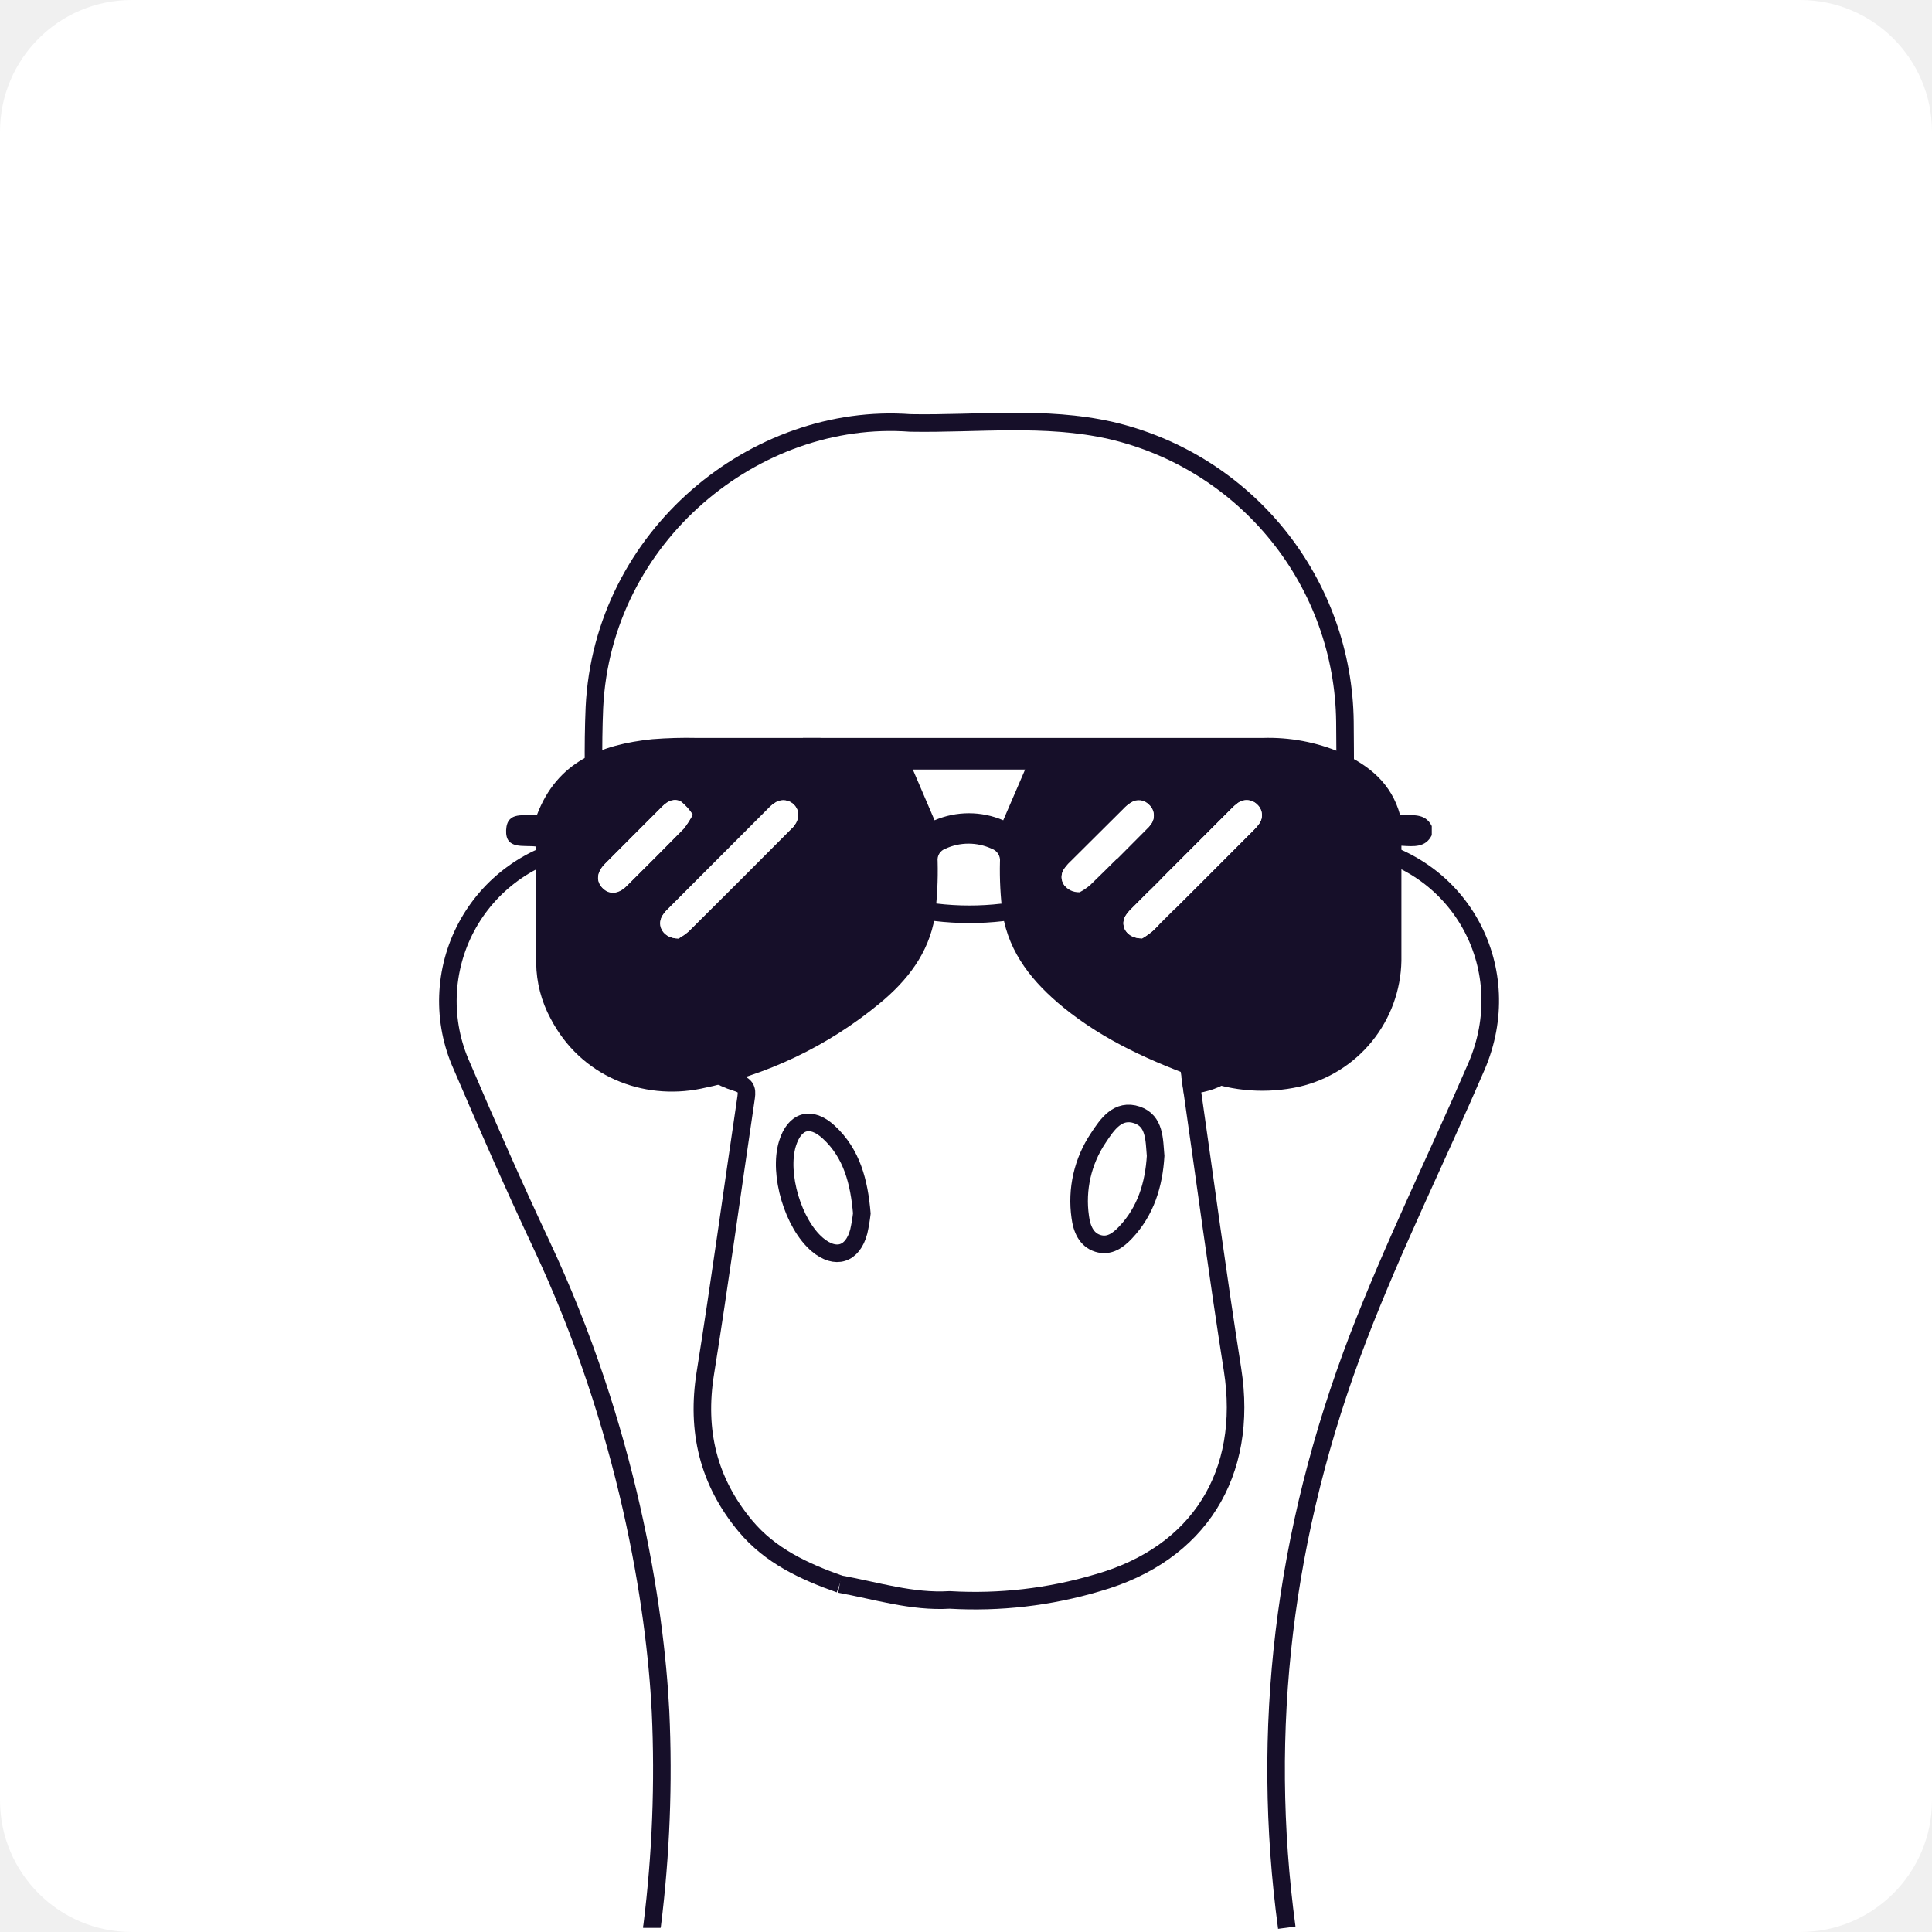
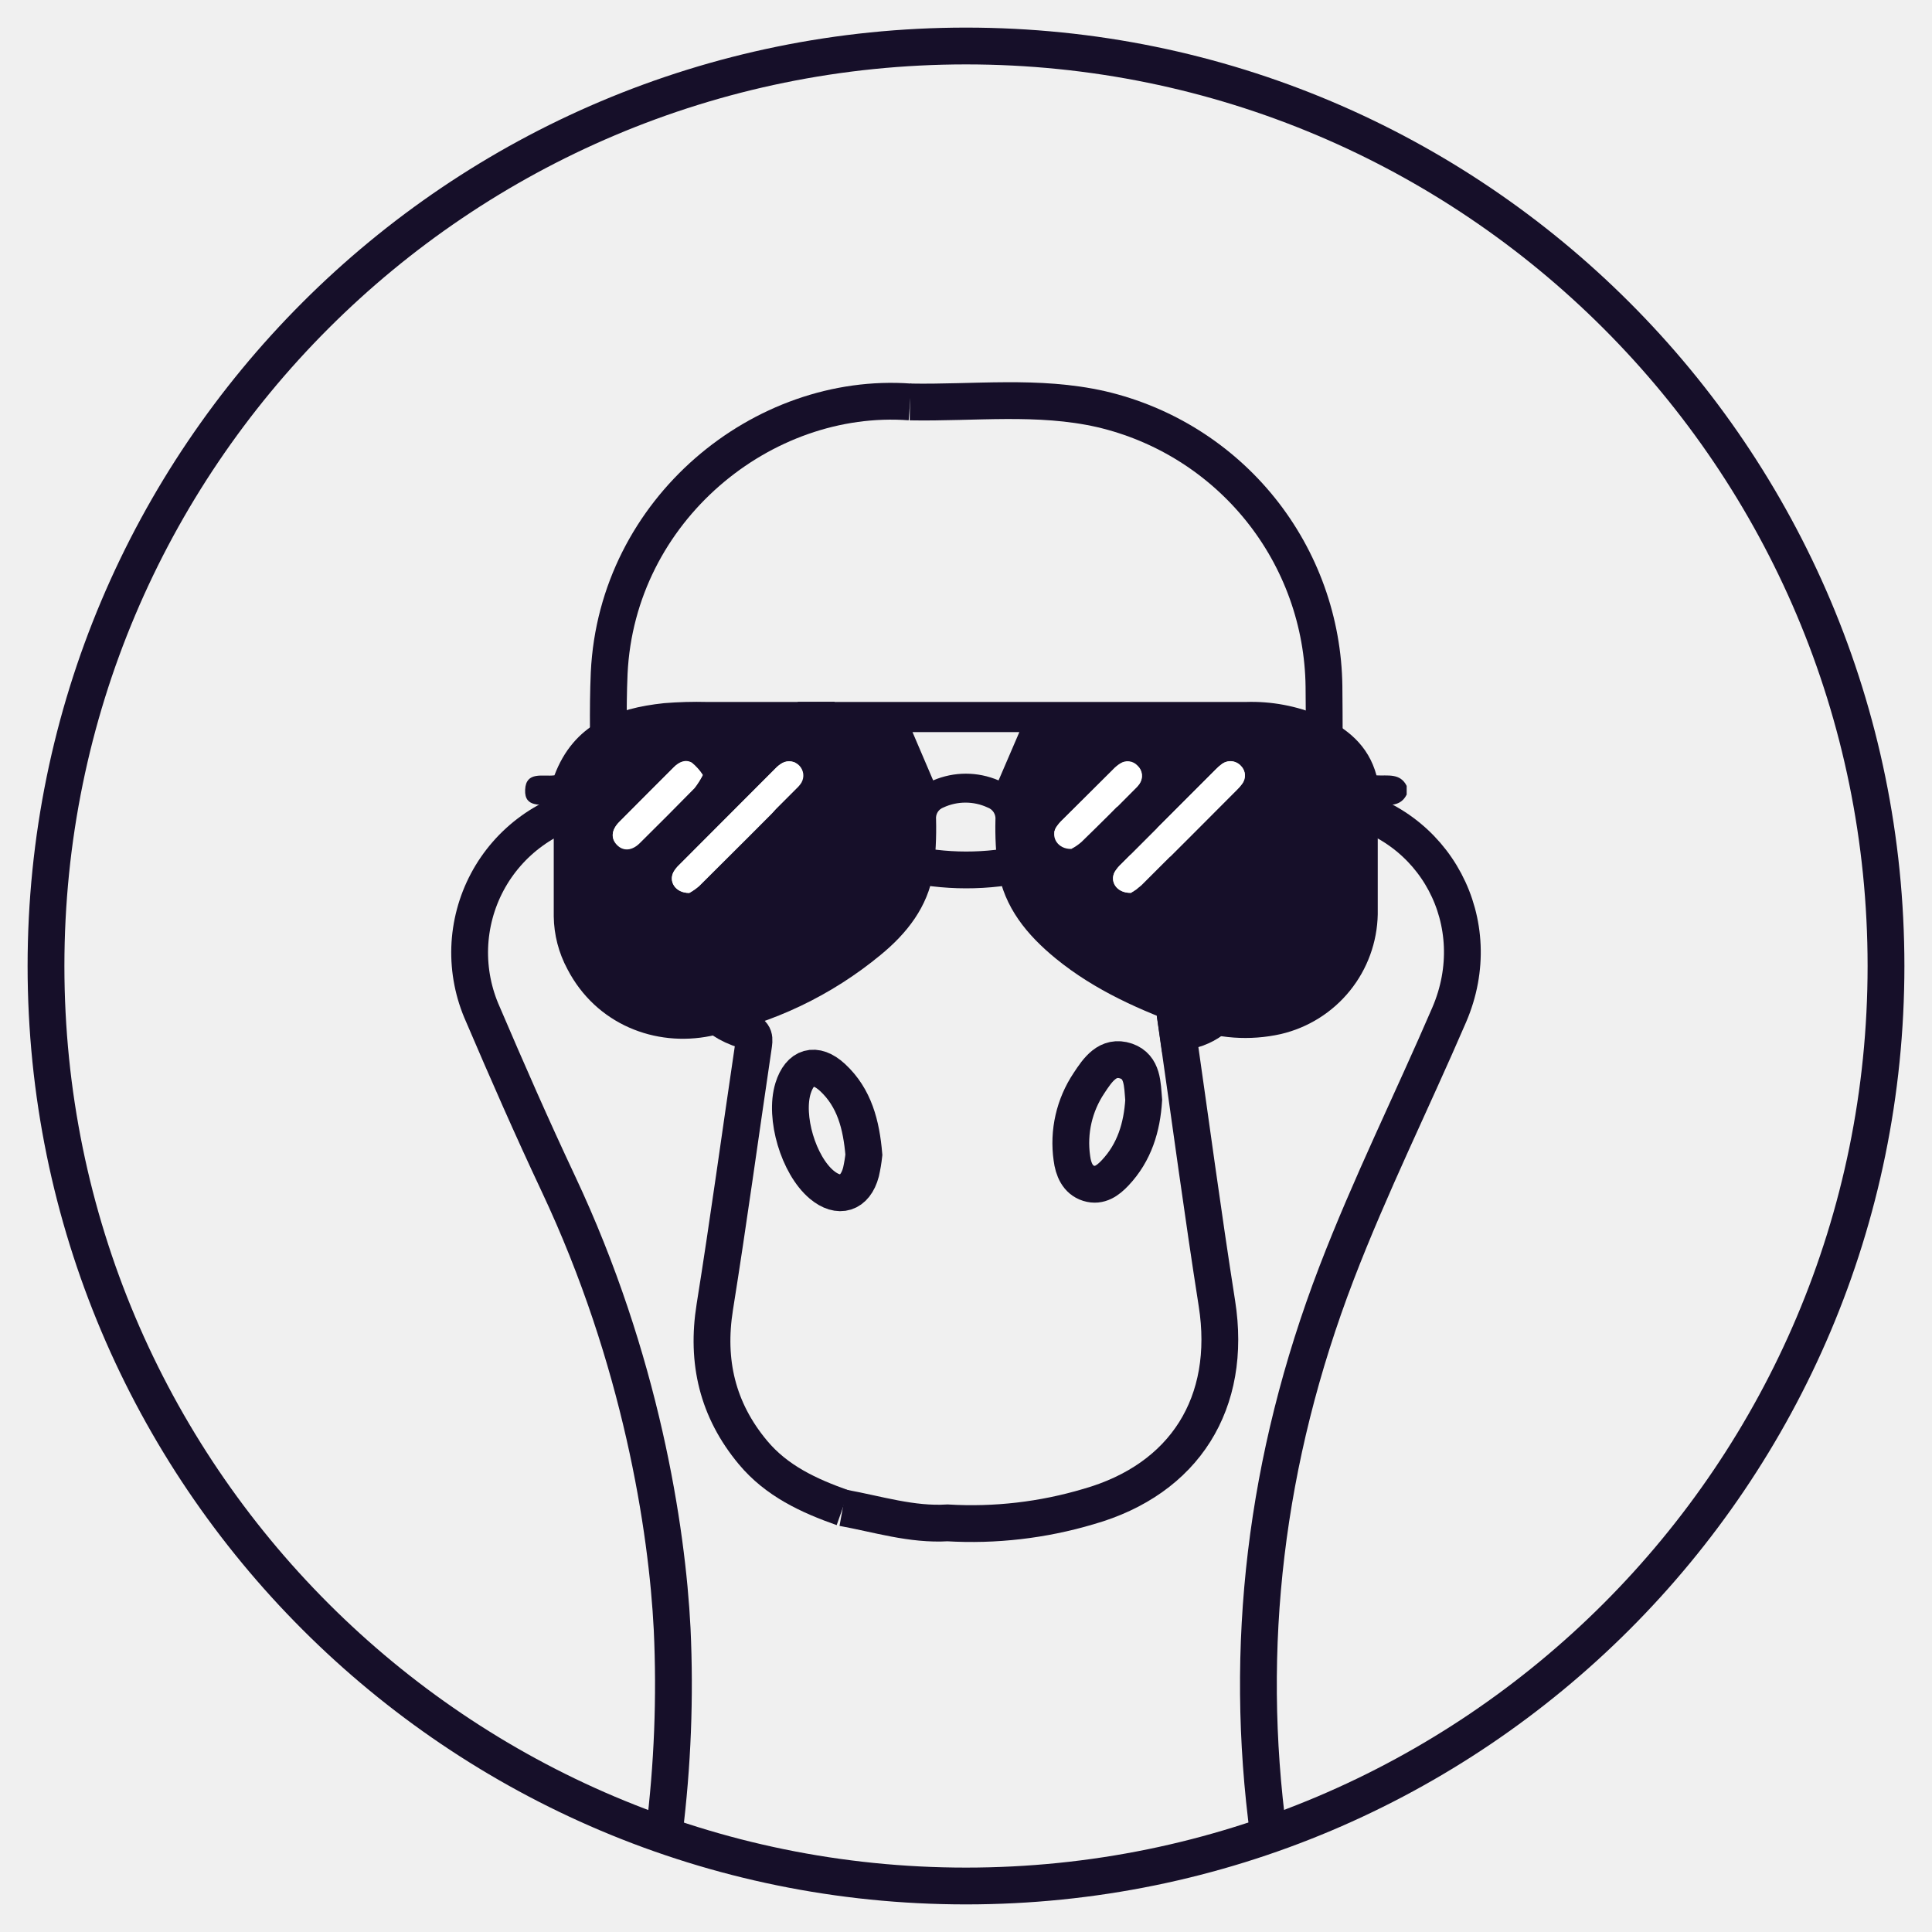
- <svg xmlns="http://www.w3.org/2000/svg" width="220" height="220" viewBox="0 0 220 220" fill="none">
-   <rect x="0.5" y="0.5" width="219" height="219" rx="14.5" fill="white" stroke="white" stroke-linejoin="round" />
-   <path d="M103.654 48.162C111.281 48.3 118.968 47.308 126.51 49.022C134.02 50.771 140.726 54.988 145.555 60.999C150.385 67.009 153.059 74.466 153.15 82.176C153.186 86.23 153.204 90.278 153.15 94.326C153.15 95.589 153.439 96.094 154.81 96.347C166.491 98.458 172.855 110.464 168.121 121.447C163.676 131.757 158.672 141.85 154.654 152.321C146.101 174.631 143.496 197.042 146.528 219.508" stroke="#160F29" stroke-width="2" stroke-miterlimit="10" />
-   <path d="M95.618 180.381C99.774 181.133 103.84 182.444 108.141 182.185C113.825 182.52 119.525 181.861 124.982 180.236C136.537 176.952 142.209 167.798 140.35 155.96C138.654 145.182 137.217 134.361 135.665 123.558C138.943 123.209 141.204 121.555 142.353 118.428C143.911 114.181 140.597 107.932 133.782 108.876C132.868 107.023 133.078 104.948 132.627 102.999C131.701 99.006 128.17 97.526 124.808 99.836C122.458 101.565 119.778 102.793 116.934 103.445C111.955 104.471 106.804 104.313 101.897 102.981C99.753 101.943 97.666 100.789 95.648 99.523C92.64 97.61 89.128 99.156 88.304 102.608C87.942 104.138 87.691 105.692 87.552 107.258C87.438 108.533 86.95 109.02 85.681 108.696C86.132 104.774 87.107 101.045 89.597 97.869C91.684 95.198 92.267 92.052 92.394 88.798C92.454 87.216 92.454 85.635 92.448 84.053" stroke="#160F29" stroke-width="2" stroke-miterlimit="10" />
-   <path d="M92.43 84.029C92.43 85.611 92.43 87.192 92.376 88.774C92.25 92.028 91.666 95.174 89.579 97.845C87.089 101.027 86.114 104.756 85.663 108.672C85.513 108.702 85.369 108.744 85.224 108.768C81.044 109.321 78.421 111.823 78.085 115.577C77.766 119.101 79.889 122.055 83.913 123.282C85.182 123.673 85.062 124.304 84.918 125.273C83.378 135.642 81.97 146.024 80.316 156.369C79.269 162.914 80.641 168.682 84.875 173.764C87.714 177.175 91.564 178.943 95.618 180.381" stroke="#160F29" stroke-width="2" stroke-miterlimit="10" />
-   <path d="M74.229 219.532C74.229 219.447 74.229 219.369 74.259 219.291C75.271 211.197 75.591 203.031 75.215 194.883C74.614 182.937 71.498 162.631 61.603 141.621C58.458 134.932 55.486 128.16 52.581 121.369C51.456 118.869 50.919 116.146 51.01 113.406C51.101 110.667 51.818 107.985 53.105 105.565C54.393 103.146 56.218 101.053 58.44 99.448C60.661 97.843 63.221 96.768 65.922 96.305C67.336 96.04 67.727 95.427 67.685 94.067C67.612 89.574 67.492 85.045 67.685 80.582C68.611 61.016 86.054 46.851 103.66 48.162" stroke="#160F29" stroke-width="2" stroke-miterlimit="10" />
-   <path d="M135.677 123.48C134.991 118.596 133.926 113.754 133.794 108.792C140.609 107.854 143.923 114.103 142.365 118.35C141.216 121.483 138.955 123.137 135.677 123.48Z" stroke="#160F29" stroke-width="2" stroke-miterlimit="10" />
-   <path d="M131.593 131.63C131.394 134.854 130.498 137.886 128.176 140.34C127.334 141.23 126.33 141.994 125.013 141.585C123.695 141.176 123.178 139.901 123.01 138.578C122.56 135.434 123.288 132.236 125.055 129.597C126.083 128.034 127.292 126.217 129.494 126.963C131.509 127.667 131.43 129.754 131.593 131.63Z" stroke="#160F29" stroke-width="2" stroke-miterlimit="10" />
-   <path d="M98.138 138.174C98.059 138.868 97.942 139.557 97.789 140.238C97.097 142.86 95.143 143.468 93.085 141.735C90.313 139.401 88.611 133.663 89.669 130.229C90.481 127.594 92.334 127.035 94.379 128.924C97.013 131.36 97.831 134.59 98.138 138.174Z" stroke="#160F29" stroke-width="2" stroke-miterlimit="10" />
-   <path d="M92.43 84.029C109.548 84.029 126.671 84.029 143.797 84.029C146.861 83.933 149.909 84.505 152.729 85.707C155.911 87.162 158.455 89.207 159.43 92.81C160.753 92.888 162.263 92.504 163.039 94.067V95.102C162.335 96.528 161.006 96.395 159.58 96.305V97.472C159.58 101.454 159.58 105.438 159.58 109.423C159.514 112.759 158.338 115.978 156.238 118.571C154.138 121.164 151.233 122.982 147.983 123.739C144.281 124.563 140.418 124.292 136.868 122.957C131.226 120.924 125.776 118.536 121.085 114.711C117.656 111.908 114.908 108.599 114.174 104.082C113.921 102.11 113.818 100.121 113.867 98.133C113.903 97.816 113.83 97.496 113.66 97.225C113.489 96.955 113.231 96.751 112.929 96.648C112.101 96.264 111.2 96.066 110.288 96.066C109.376 96.066 108.475 96.264 107.648 96.648C107.361 96.75 107.117 96.947 106.957 97.206C106.798 97.465 106.731 97.771 106.769 98.073C106.824 100.198 106.716 102.323 106.445 104.431C105.753 108.557 103.287 111.697 100.141 114.277C94.267 119.13 87.285 122.458 79.817 123.967C73.201 125.315 66.121 122.584 62.693 115.974C61.644 114.034 61.082 111.869 61.056 109.664C61.056 105.273 61.056 100.882 61.056 96.395C59.637 96.209 57.532 96.792 57.634 94.525C57.736 92.257 59.799 92.991 61.141 92.804C63.432 86.711 68.443 84.787 74.259 84.173C75.972 84.037 77.69 83.989 79.408 84.029H92.424M77.242 106.885C77.672 106.65 78.075 106.369 78.445 106.049C82.343 102.184 86.225 98.304 90.09 94.41C90.322 94.2 90.524 93.959 90.692 93.695C90.876 93.374 90.951 93.002 90.906 92.635C90.861 92.269 90.698 91.926 90.441 91.66C90.185 91.394 89.849 91.218 89.485 91.158C89.12 91.099 88.746 91.159 88.418 91.331C88.092 91.518 87.796 91.753 87.54 92.028C83.702 95.862 79.871 99.695 76.046 103.529C75.795 103.762 75.579 104.03 75.402 104.323C74.752 105.472 75.57 106.861 77.249 106.867L77.242 106.885ZM130.029 106.885C130.487 106.622 130.919 106.313 131.316 105.965C135.136 102.176 138.937 98.356 142.744 94.537C142.965 94.325 143.167 94.093 143.346 93.845C143.592 93.528 143.714 93.132 143.687 92.732C143.66 92.331 143.488 91.955 143.202 91.674C142.92 91.368 142.536 91.177 142.123 91.134C141.71 91.092 141.295 91.203 140.958 91.445C140.681 91.647 140.423 91.875 140.188 92.125C136.423 95.886 132.663 99.647 128.91 103.409C128.609 103.685 128.346 104.001 128.128 104.347C127.503 105.502 128.357 106.885 130.035 106.855L130.029 106.885ZM106.421 93.406C107.657 92.878 108.986 92.606 110.33 92.606C111.674 92.606 113.004 92.878 114.24 93.406L116.73 87.632H103.948L106.421 93.406ZM78.879 92.804C78.518 92.244 78.072 91.745 77.555 91.325C76.791 90.898 76.04 91.24 75.426 91.854C73.249 94.043 71.053 96.215 68.882 98.41C67.931 99.373 67.859 100.359 68.617 101.135C69.375 101.911 70.422 101.833 71.342 100.912C73.535 98.739 75.715 96.552 77.88 94.35C78.264 93.852 78.6 93.318 78.885 92.756L78.879 92.804ZM122.931 101.652C123.362 101.43 123.766 101.16 124.134 100.846C126.294 98.735 128.417 96.588 130.546 94.452C130.745 94.273 130.923 94.071 131.076 93.851C131.309 93.525 131.414 93.125 131.37 92.727C131.327 92.328 131.139 91.96 130.841 91.692C130.582 91.41 130.232 91.23 129.853 91.184C129.474 91.138 129.09 91.228 128.772 91.439C128.453 91.641 128.162 91.883 127.906 92.161C125.901 94.166 123.886 96.171 121.861 98.176C121.56 98.455 121.297 98.772 121.079 99.12C120.465 100.227 121.35 101.64 122.937 101.604L122.931 101.652Z" fill="#160F29" />
-   <path d="M77.248 106.867C75.57 106.867 74.752 105.472 75.408 104.305C75.584 104.012 75.801 103.744 76.051 103.511C79.877 99.685 83.7 95.852 87.522 92.01C87.778 91.735 88.074 91.5 88.4 91.313C88.727 91.141 89.102 91.081 89.466 91.14C89.831 91.2 90.167 91.376 90.423 91.642C90.679 91.908 90.842 92.251 90.887 92.618C90.933 92.984 90.857 93.356 90.673 93.677C90.506 93.941 90.304 94.182 90.072 94.392C86.198 98.278 82.317 102.157 78.427 106.031C78.064 106.35 77.669 106.63 77.248 106.867Z" fill="white" />
-   <path d="M130.035 106.855C128.357 106.855 127.503 105.502 128.14 104.329C128.358 103.983 128.621 103.667 128.922 103.391C132.675 99.625 136.435 95.864 140.2 92.107C140.435 91.857 140.693 91.629 140.97 91.427C141.307 91.185 141.722 91.074 142.135 91.116C142.548 91.159 142.932 91.35 143.213 91.656C143.5 91.937 143.672 92.313 143.699 92.714C143.726 93.114 143.604 93.51 143.358 93.827C143.178 94.075 142.977 94.307 142.756 94.519C138.949 98.326 135.147 102.145 131.328 105.947C130.928 106.292 130.495 106.596 130.035 106.855Z" fill="white" />
-   <path d="M78.884 92.756C78.599 93.301 78.265 93.818 77.886 94.302C75.724 96.507 73.545 98.695 71.348 100.864C70.409 101.785 69.369 101.845 68.623 101.087C67.877 100.329 67.937 99.325 68.888 98.362C71.059 96.167 73.254 93.995 75.432 91.806C76.033 91.204 76.797 90.85 77.561 91.277C78.077 91.697 78.524 92.196 78.884 92.756Z" fill="white" />
-   <path d="M122.937 101.604C121.35 101.64 120.465 100.227 121.091 99.066C121.309 98.718 121.572 98.4 121.873 98.121C123.878 96.117 125.893 94.112 127.918 92.106C128.174 91.829 128.465 91.587 128.784 91.385C129.102 91.174 129.486 91.084 129.865 91.13C130.244 91.176 130.595 91.356 130.853 91.637C131.151 91.906 131.339 92.274 131.382 92.672C131.426 93.071 131.321 93.471 131.088 93.797C130.935 94.017 130.757 94.219 130.558 94.398C128.423 96.57 126.306 98.687 124.146 100.78C123.777 101.1 123.371 101.377 122.937 101.604Z" fill="white" />
+ <svg xmlns="http://www.w3.org/2000/svg" width="42" height="42" viewBox="0 0 42 42" fill="none">
+   <path d="M21 41C32.046 41 41 32.046 41 21C41 9.954 32.046 1 21 1C9.954 1 1 9.954 1 21C1 32.046 9.954 41 21 41Z" stroke="#160F29" stroke-width="0.8" stroke-miterlimit="10" />
+   <path d="M19.783 8.738C21.169 8.764 22.567 8.583 23.938 8.895C25.304 9.213 26.523 9.98 27.401 11.072C28.279 12.165 28.765 13.521 28.782 14.923C28.789 15.66 28.792 16.396 28.782 17.132C28.782 17.362 28.835 17.453 29.084 17.499C31.208 17.883 32.365 20.066 31.504 22.063C30.696 23.938 29.786 25.773 29.055 27.677C27.5 31.733 27.027 35.807 27.578 39.892" stroke="#160F29" stroke-width="0.8" stroke-miterlimit="10" />
+   <path d="M18.322 32.778C19.078 32.915 19.817 33.153 20.599 33.106C21.632 33.167 22.669 33.047 23.661 32.752C25.762 32.155 26.793 30.49 26.455 28.338C26.147 26.378 25.885 24.411 25.603 22.447C26.199 22.384 26.61 22.083 26.819 21.514C27.102 20.742 26.5 19.606 25.261 19.777C25.095 19.441 25.133 19.063 25.051 18.709C24.882 17.983 24.24 17.714 23.629 18.134C23.202 18.448 22.715 18.671 22.198 18.79C21.292 18.977 20.356 18.948 19.463 18.706C19.074 18.517 18.694 18.307 18.327 18.077C17.78 17.729 17.142 18.01 16.992 18.638C16.926 18.916 16.881 19.198 16.855 19.483C16.834 19.715 16.746 19.804 16.515 19.745C16.597 19.032 16.774 18.354 17.227 17.776C17.607 17.291 17.713 16.718 17.736 16.127C17.747 15.839 17.747 15.552 17.745 15.264" stroke="#160F29" stroke-width="0.8" stroke-miterlimit="10" />
+   <path d="M17.742 15.26C17.742 15.547 17.742 15.835 17.732 16.122C17.709 16.714 17.603 17.286 17.224 17.772C16.771 18.35 16.594 19.028 16.512 19.74C16.484 19.746 16.458 19.753 16.432 19.758C15.672 19.858 15.195 20.313 15.134 20.996C15.076 21.637 15.462 22.174 16.193 22.397C16.424 22.468 16.402 22.582 16.376 22.759C16.096 24.644 15.84 26.532 15.539 28.413C15.349 29.602 15.598 30.651 16.368 31.575C16.884 32.195 17.584 32.517 18.322 32.778" stroke="#160F29" stroke-width="0.8" stroke-miterlimit="10" />
+   <path d="M14.433 39.897C14.433 39.881 14.433 39.867 14.438 39.853C14.622 38.381 14.681 36.897 14.612 35.415C14.503 33.243 13.936 29.551 12.137 25.731C11.565 24.515 11.025 23.284 10.497 22.049C10.293 21.594 10.195 21.099 10.211 20.601C10.228 20.103 10.358 19.615 10.592 19.175C10.826 18.735 11.158 18.355 11.562 18.063C11.966 17.771 12.431 17.576 12.923 17.492C13.18 17.444 13.251 17.332 13.243 17.085C13.23 16.268 13.208 15.444 13.243 14.633C13.411 11.075 16.583 8.5 19.784 8.738" stroke="#160F29" stroke-width="0.8" stroke-miterlimit="10" />
+   <path d="M25.605 22.433C25.48 21.545 25.287 20.664 25.263 19.762C26.502 19.591 27.104 20.728 26.821 21.5C26.612 22.07 26.201 22.37 25.605 22.433Z" stroke="#160F29" stroke-width="0.8" stroke-miterlimit="10" />
+   <path d="M24.863 23.915C24.826 24.501 24.663 25.052 24.241 25.498C24.088 25.66 23.906 25.799 23.666 25.724C23.427 25.65 23.332 25.418 23.302 25.178C23.22 24.606 23.353 24.025 23.674 23.545C23.861 23.261 24.081 22.93 24.481 23.066C24.847 23.194 24.833 23.573 24.863 23.915Z" stroke="#160F29" stroke-width="0.8" stroke-miterlimit="10" />
+   <path d="M18.78 25.104C18.766 25.23 18.745 25.356 18.717 25.48C18.591 25.956 18.235 26.067 17.861 25.752C17.357 25.327 17.048 24.284 17.24 23.66C17.388 23.181 17.725 23.079 18.097 23.422C18.576 23.865 18.724 24.453 18.78 25.104Z" stroke="#160F29" stroke-width="0.8" stroke-miterlimit="10" />
+   <path d="M17.742 15.26C20.855 15.26 23.968 15.26 27.082 15.26C27.639 15.242 28.193 15.346 28.706 15.565C29.284 15.829 29.747 16.201 29.924 16.856C30.165 16.87 30.439 16.8 30.58 17.085V17.273C30.452 17.532 30.21 17.508 29.951 17.492V17.704C29.951 18.428 29.951 19.152 29.951 19.877C29.939 20.483 29.726 21.069 29.344 21.54C28.962 22.012 28.434 22.342 27.843 22.48C27.17 22.63 26.467 22.58 25.822 22.337C24.796 21.968 23.805 21.534 22.952 20.838C22.329 20.328 21.829 19.727 21.696 18.906C21.65 18.547 21.631 18.186 21.64 17.824C21.646 17.766 21.633 17.708 21.602 17.659C21.571 17.61 21.524 17.573 21.469 17.554C21.319 17.484 21.155 17.448 20.989 17.448C20.823 17.448 20.66 17.484 20.509 17.554C20.457 17.573 20.413 17.608 20.384 17.655C20.355 17.703 20.343 17.758 20.349 17.813C20.359 18.2 20.34 18.586 20.29 18.969C20.165 19.719 19.716 20.29 19.144 20.759C18.076 21.642 16.807 22.247 15.449 22.521C14.246 22.766 12.959 22.27 12.335 21.068C12.145 20.715 12.043 20.322 12.038 19.921C12.038 19.122 12.038 18.324 12.038 17.508C11.78 17.474 11.397 17.58 11.416 17.168C11.434 16.756 11.809 16.889 12.053 16.855C12.47 15.747 13.381 15.397 14.438 15.286C14.75 15.261 15.062 15.252 15.375 15.26H17.741M14.981 19.415C15.059 19.372 15.132 19.322 15.2 19.263C15.908 18.561 16.614 17.855 17.317 17.147C17.359 17.109 17.396 17.065 17.426 17.017C17.46 16.959 17.473 16.891 17.465 16.825C17.457 16.758 17.427 16.696 17.381 16.647C17.334 16.599 17.273 16.567 17.207 16.556C17.14 16.545 17.072 16.556 17.013 16.587C16.954 16.621 16.9 16.664 16.853 16.714C16.155 17.411 15.459 18.108 14.763 18.805C14.718 18.848 14.678 18.896 14.646 18.95C14.528 19.158 14.677 19.411 14.982 19.412L14.981 19.415ZM24.578 19.415C24.662 19.367 24.74 19.311 24.812 19.248C25.507 18.559 26.198 17.865 26.89 17.17C26.93 17.132 26.967 17.09 27 17.044C27.044 16.987 27.067 16.915 27.062 16.842C27.057 16.769 27.026 16.701 26.973 16.65C26.922 16.594 26.852 16.559 26.777 16.552C26.702 16.544 26.627 16.564 26.566 16.608C26.515 16.645 26.468 16.686 26.425 16.732C25.741 17.416 25.057 18.099 24.375 18.783C24.32 18.834 24.273 18.891 24.233 18.954C24.119 19.164 24.274 19.415 24.579 19.41L24.578 19.415ZM20.286 16.965C20.511 16.869 20.753 16.819 20.997 16.819C21.241 16.819 21.483 16.869 21.708 16.965L22.16 15.915H19.837L20.286 16.965ZM15.278 16.855C15.213 16.753 15.132 16.663 15.038 16.586C14.899 16.509 14.762 16.571 14.651 16.682C14.255 17.081 13.855 17.475 13.461 17.874C13.288 18.049 13.275 18.229 13.413 18.37C13.55 18.511 13.741 18.497 13.908 18.329C14.307 17.934 14.703 17.537 15.097 17.136C15.167 17.046 15.228 16.949 15.279 16.846L15.278 16.855ZM23.288 18.464C23.366 18.424 23.44 18.374 23.507 18.317C23.899 17.933 24.285 17.543 24.672 17.155C24.709 17.122 24.741 17.085 24.769 17.046C24.811 16.986 24.83 16.913 24.822 16.841C24.814 16.769 24.78 16.702 24.726 16.653C24.679 16.602 24.615 16.569 24.546 16.561C24.477 16.552 24.408 16.569 24.35 16.607C24.292 16.644 24.239 16.688 24.192 16.738C23.828 17.103 23.462 17.467 23.093 17.832C23.039 17.883 22.991 17.94 22.951 18.003C22.84 18.205 23 18.462 23.289 18.455L23.288 18.464Z" fill="#160F29" />
+   <path d="M14.982 19.412C14.677 19.412 14.528 19.158 14.647 18.946C14.679 18.893 14.719 18.844 14.764 18.802C15.46 18.106 16.155 17.409 16.85 16.711C16.896 16.661 16.95 16.618 17.009 16.584C17.069 16.553 17.137 16.542 17.203 16.553C17.27 16.563 17.331 16.595 17.377 16.644C17.424 16.692 17.453 16.755 17.462 16.821C17.47 16.888 17.456 16.956 17.423 17.014C17.392 17.062 17.355 17.106 17.313 17.144C16.609 17.85 15.903 18.556 15.196 19.26C15.13 19.318 15.058 19.369 14.982 19.412Z" fill="white" />
+   <path d="M24.579 19.41C24.274 19.41 24.119 19.164 24.235 18.951C24.274 18.888 24.322 18.83 24.377 18.78C25.059 18.095 25.743 17.412 26.427 16.728C26.47 16.683 26.517 16.642 26.567 16.605C26.629 16.561 26.704 16.541 26.779 16.548C26.854 16.556 26.924 16.591 26.975 16.646C27.027 16.698 27.059 16.766 27.064 16.839C27.068 16.912 27.046 16.984 27.002 17.041C26.969 17.086 26.932 17.128 26.892 17.167C26.2 17.859 25.509 18.554 24.814 19.245C24.742 19.308 24.663 19.363 24.579 19.41Z" fill="white" />
+   <path d="M15.279 16.846C15.227 16.945 15.167 17.04 15.098 17.128C14.705 17.529 14.308 17.926 13.909 18.321C13.738 18.488 13.549 18.499 13.414 18.361C13.278 18.223 13.289 18.041 13.462 17.866C13.856 17.467 14.255 17.072 14.651 16.674C14.761 16.564 14.9 16.5 15.039 16.578C15.133 16.654 15.214 16.745 15.279 16.846Z" fill="white" />
+   <path d="M23.289 18.455C23 18.462 22.84 18.205 22.953 17.994C22.993 17.93 23.041 17.873 23.095 17.822C23.46 17.457 23.826 17.093 24.195 16.728C24.241 16.678 24.294 16.634 24.352 16.597C24.41 16.559 24.48 16.542 24.549 16.551C24.617 16.559 24.681 16.592 24.728 16.643C24.782 16.692 24.817 16.759 24.825 16.831C24.832 16.904 24.813 16.976 24.771 17.036C24.743 17.076 24.711 17.112 24.675 17.145C24.286 17.54 23.901 17.925 23.509 18.305C23.442 18.364 23.368 18.414 23.289 18.455Z" fill="white" />
</svg>
